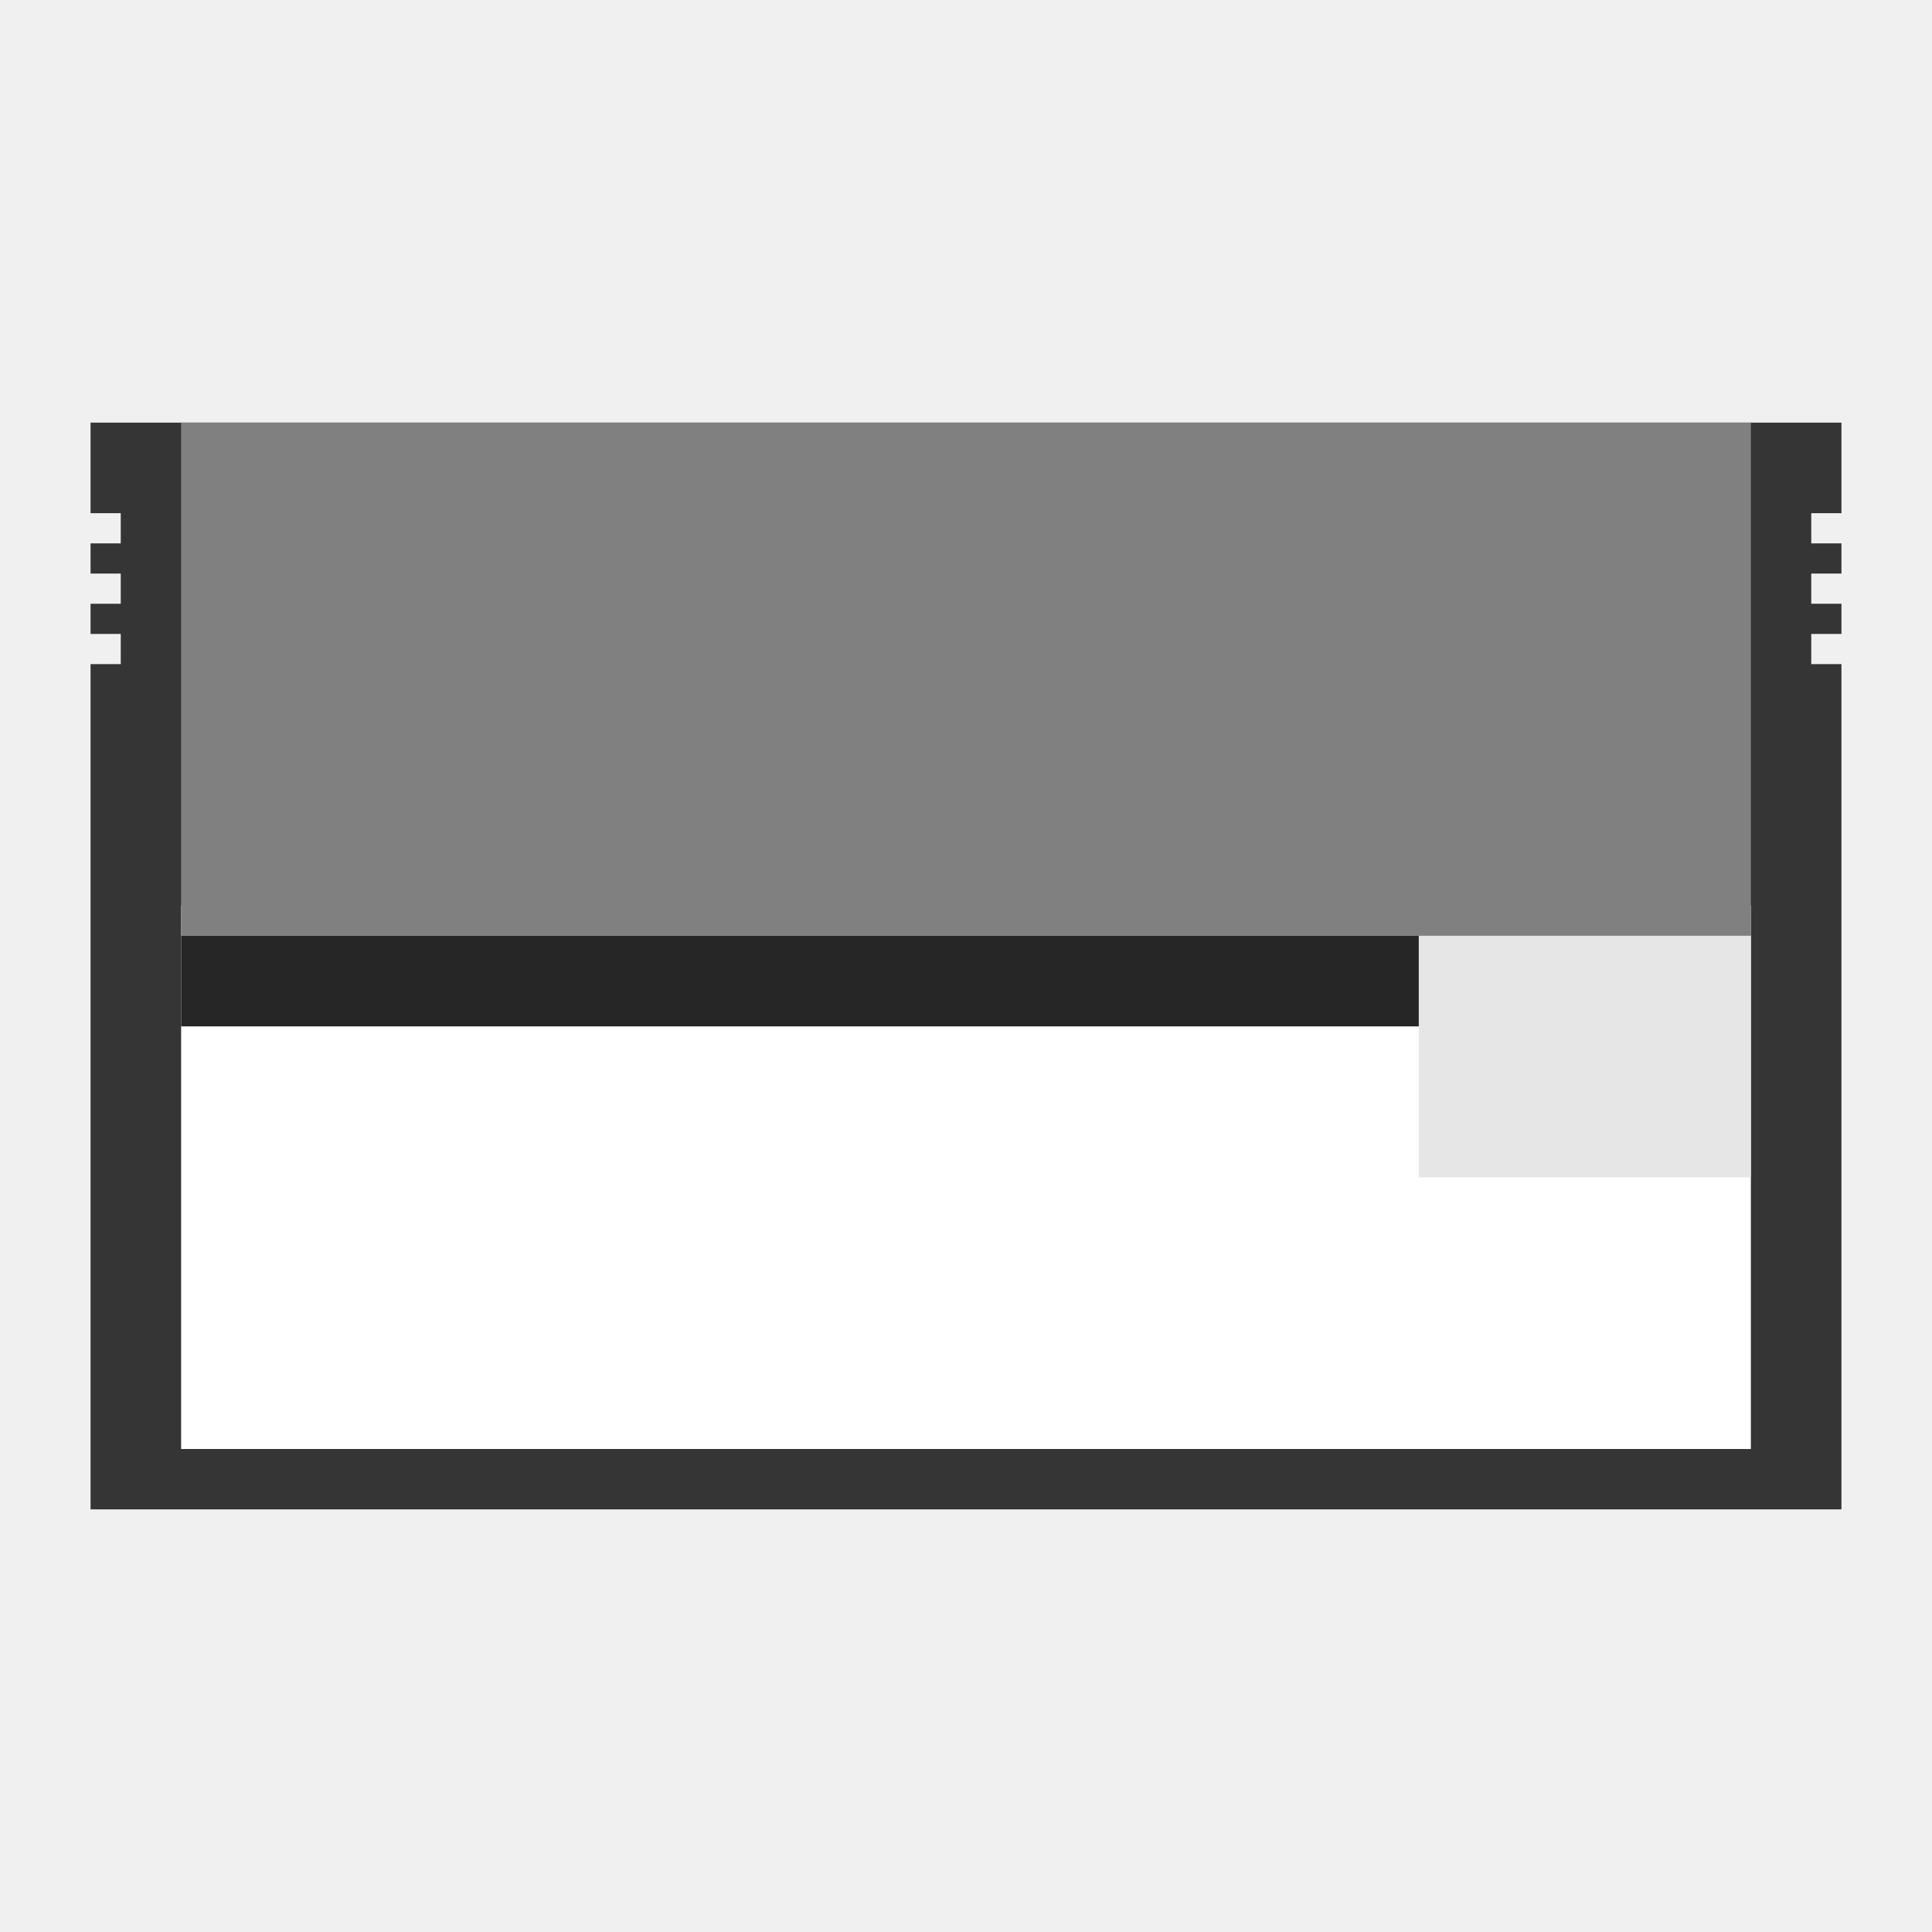
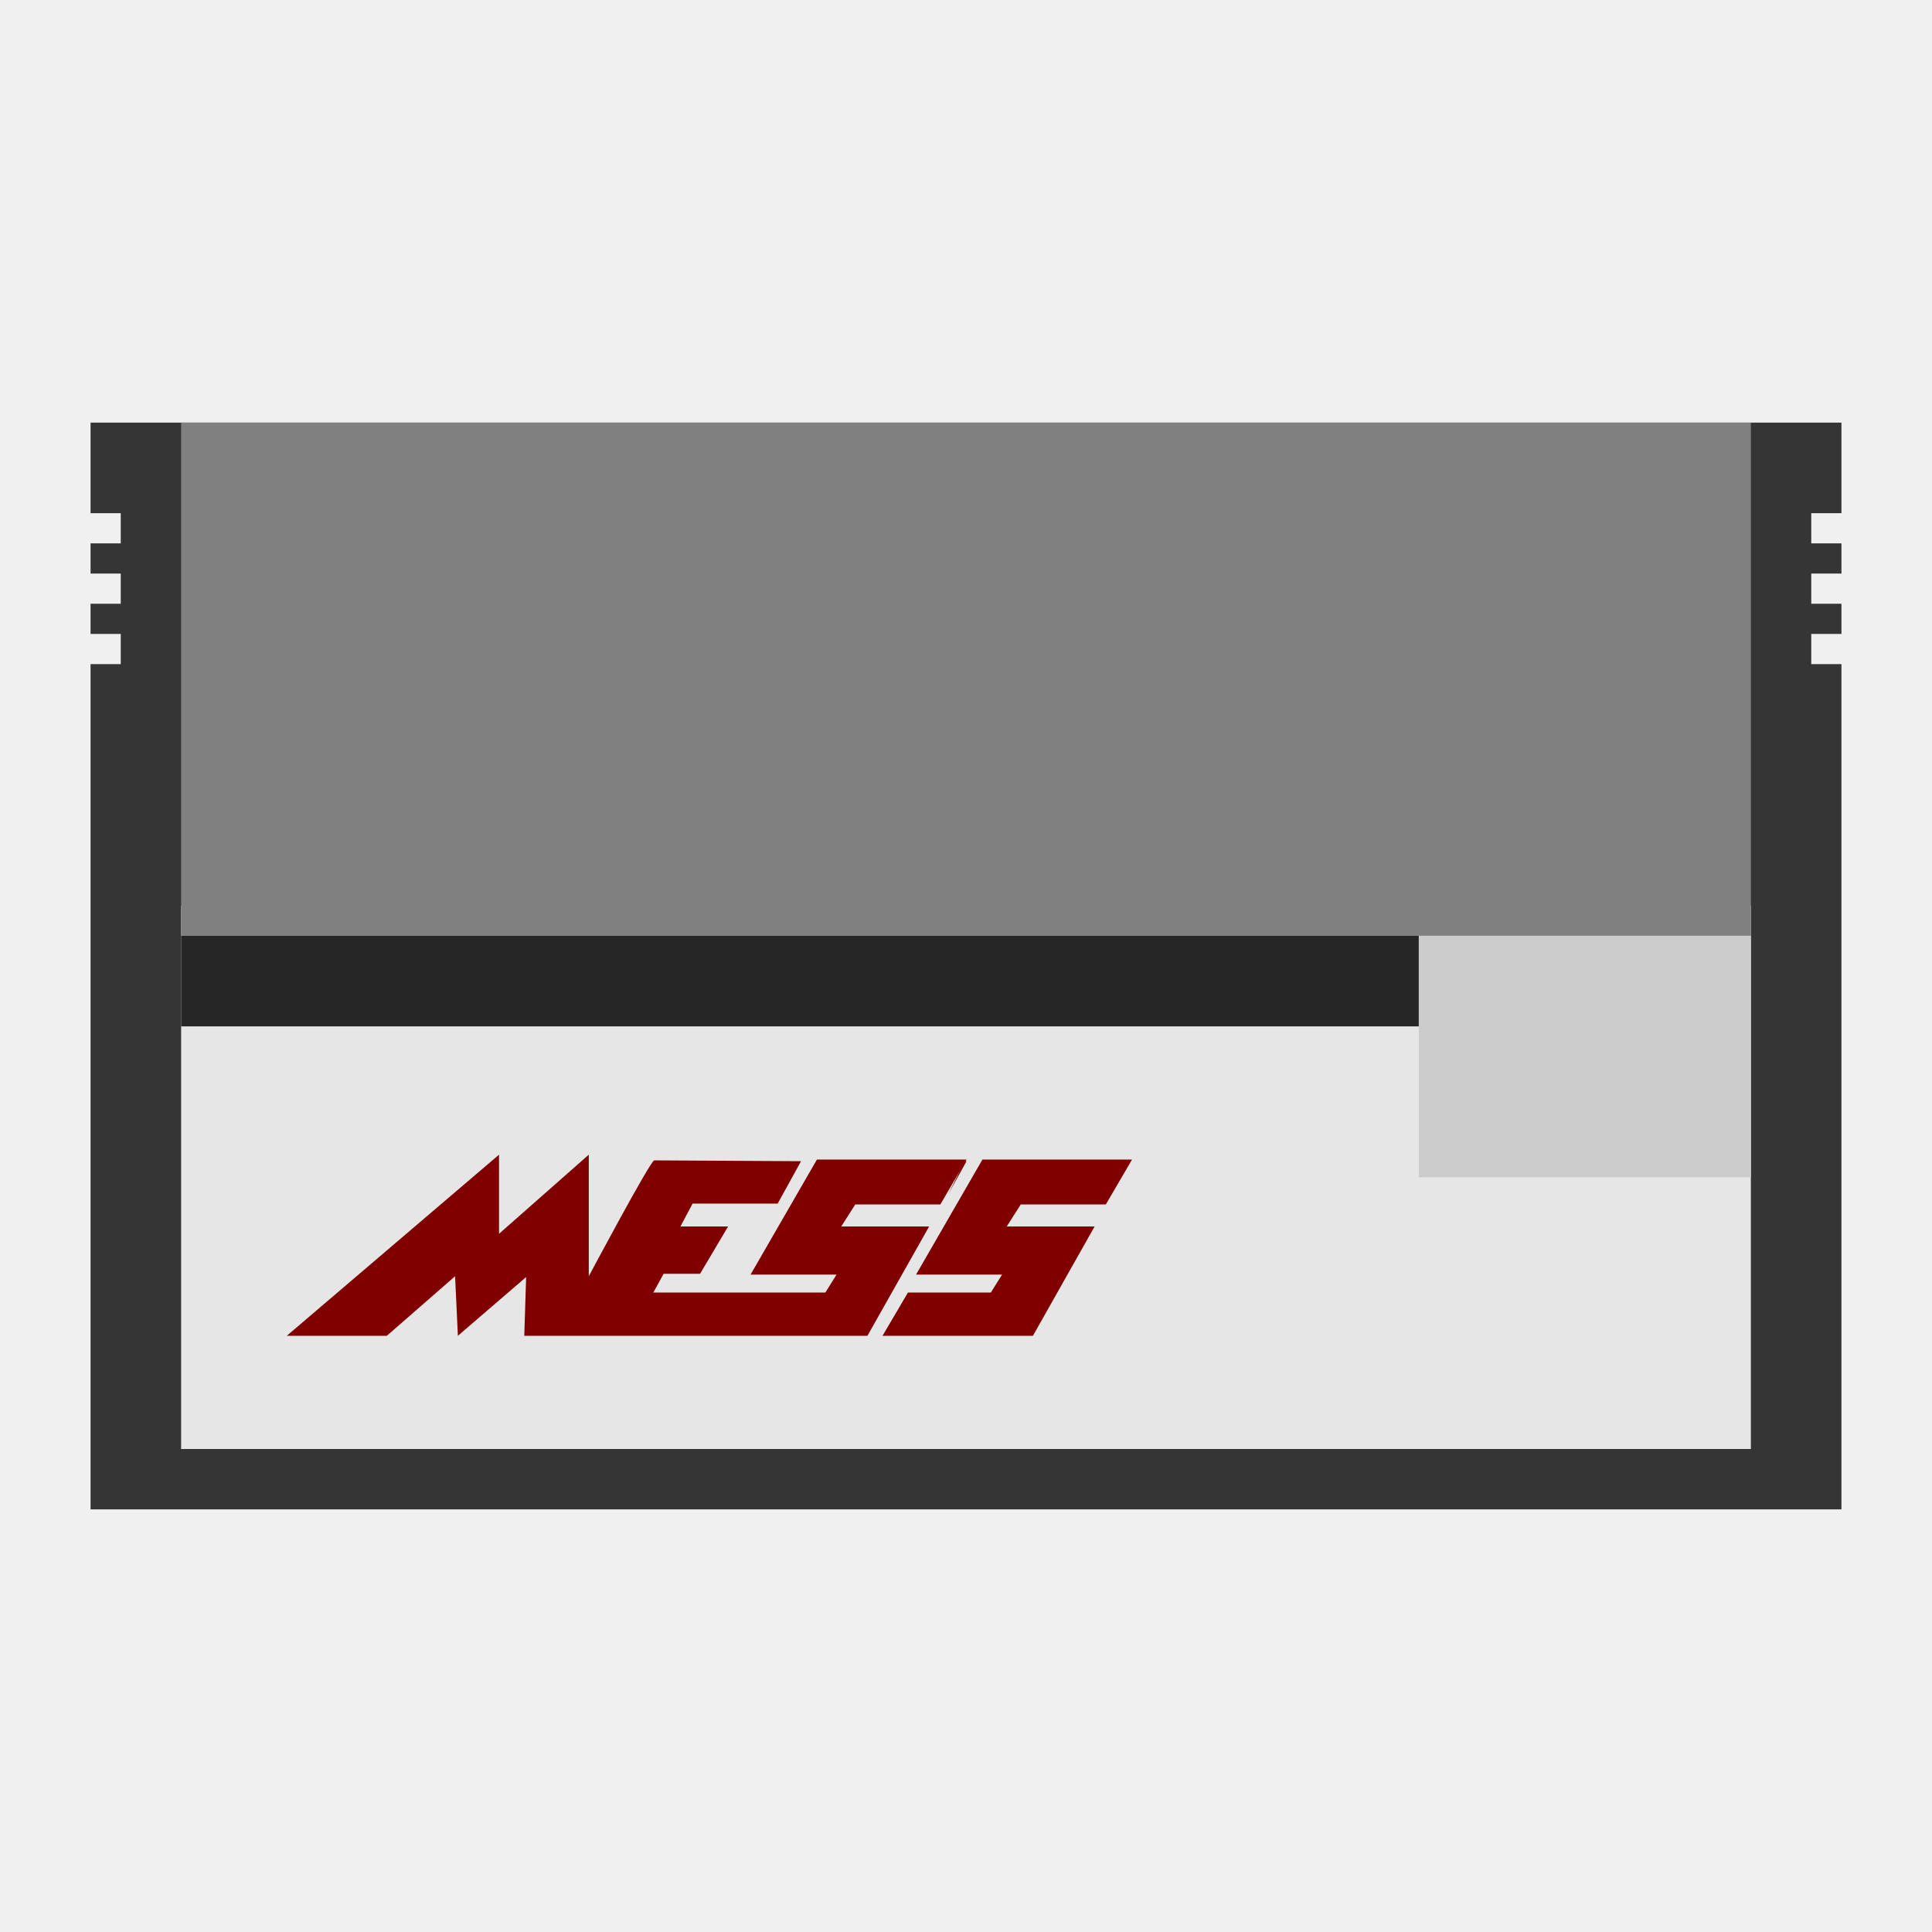
<svg xmlns="http://www.w3.org/2000/svg" viewBox="0 0 341.333 341.333" height="256" width="256" xml:space="preserve" id="svg2" version="1.1">
  <defs id="defs6">
    <clipPath id="clipPath18" clipPathUnits="userSpaceOnUse">
      <path id="path16" d="M 0,256 H 256 V 0 H 0 Z" />
    </clipPath>
    <clipPath id="clipPath26" clipPathUnits="userSpaceOnUse">
      <path id="path24" d="M 4,208 H 252 V 48 H 4 Z" />
    </clipPath>
  </defs>
  <g id="g36" transform="matrix(1.333333,0,0,-1.333333,325.3333,90.66667)">
    <path d="M 0,0 V 12 H -232 V 0 h 4 v -4 h -4 v -4 h 4 v -4 h -4 v -4 h 4 v -4 h -4 V -132 H 0 v 112 h -4 v 4 h 4 v 4 h -4 v 4 h 4 v 4 h -4 v 4 z" style="fill:#353535;fill-opacity:1;fill-rule:nonzero;stroke:none" id="path38" />
  </g>
-   <path d="M 32,256 H 309.333 V 160 H 32 Z" style="fill:#ffffff;fill-opacity:1;fill-rule:nonzero;stroke:none;stroke-width:1.333" id="path40" />
+   <path d="M 32,256 H 309.333 V 160 H 32 Z" style="fill:#e6e6e6;fill-opacity:1;fill-rule:nonzero;stroke:none;stroke-width:1.333" id="path40" />
  <path d="M 309.333,165.333 H 32 V 74.667 H 309.333 Z" style="fill:#808080;fill-opacity:1;fill-rule:nonzero;stroke:none;stroke-width:1.333" id="path42" />
  <path d="M 32,181.333 H 250.667 v -16 H 32 Z" style="fill:#262626;fill-opacity:1;fill-rule:nonzero;stroke:none;stroke-width:1.333" id="path44" />
-   <path d="m 309.333,208 h -58.667 v -42.667 h 58.667 z" style="fill:#e6e6e6;fill-opacity:1;fill-rule:nonzero;stroke:none;stroke-width:1.333" id="path46" />
+   <path d="m 309.333,208 h -58.667 v -42.667 h 58.667 z" style="fill:#cccccc;fill-opacity:1;fill-rule:nonzero;stroke:none;stroke-width:1.333" id="path46" />
+   <g id="g872" transform="matrix(1.999982,0,0,1.99995,-271.9212,-258.2404)" style="fill:#800000">
+     <g transform="matrix(1.333333,0,0,-1.333333,161.2954,247.126)" id="g102" style="fill:#800000">
+       <path id="path104" style="fill:#800000;fill-opacity:1;fill-rule:nonzero;stroke:none" d="M 0,0 14.062,12 V 6.757 L 20.009,12 V 3.946 c 0,0 4.088,7.676 4.336,7.676 0.248,0 9.726,-0.054 9.726,-0.054 L 32.522,8.757 H 26.885 L 26.08,7.243 h 3.159 L 27.381,4.108 H 24.965 L 24.283,2.865 h 11.398 l 0.744,1.189 h -5.699 l 4.398,7.622 h 9.911 L 43.301,8.703 h -5.637 l -0.929,-1.46 h 5.823 L 38.469,0 H 15.735 L 15.858,3.892 11.336,0 11.15,3.946 6.628,0 Z" />
+     </g>
+     <g transform="matrix(1.333333,0,0,-1.333333,221.3425,231.7025)" id="g106" style="fill:#800000">
+       <path id="path108" style="fill:#800000;fill-opacity:1;fill-rule:nonzero;stroke:none" d="M 0,0 C 0,0 -0.044,0 -0.121,0.001 L -1.215,-2.205 Z" />
+     </g>
+     <g transform="matrix(1.333333,0,0,-1.333333,233.6493,235.5224)" id="g110" style="fill:#800000">
+       <path id="path112" style="fill:#800000;fill-opacity:1;fill-rule:nonzero;stroke:none" d="m 0,0 1.735,2.973 h -9.912 l -4.398,-7.622 h 5.699 l -0.743,-1.189 h -5.493 l -1.684,-2.865 h 9.964 l 4.089,7.244 H -6.566 L -5.637,0 Z" />
+     </g>
+   </g>
</svg>
